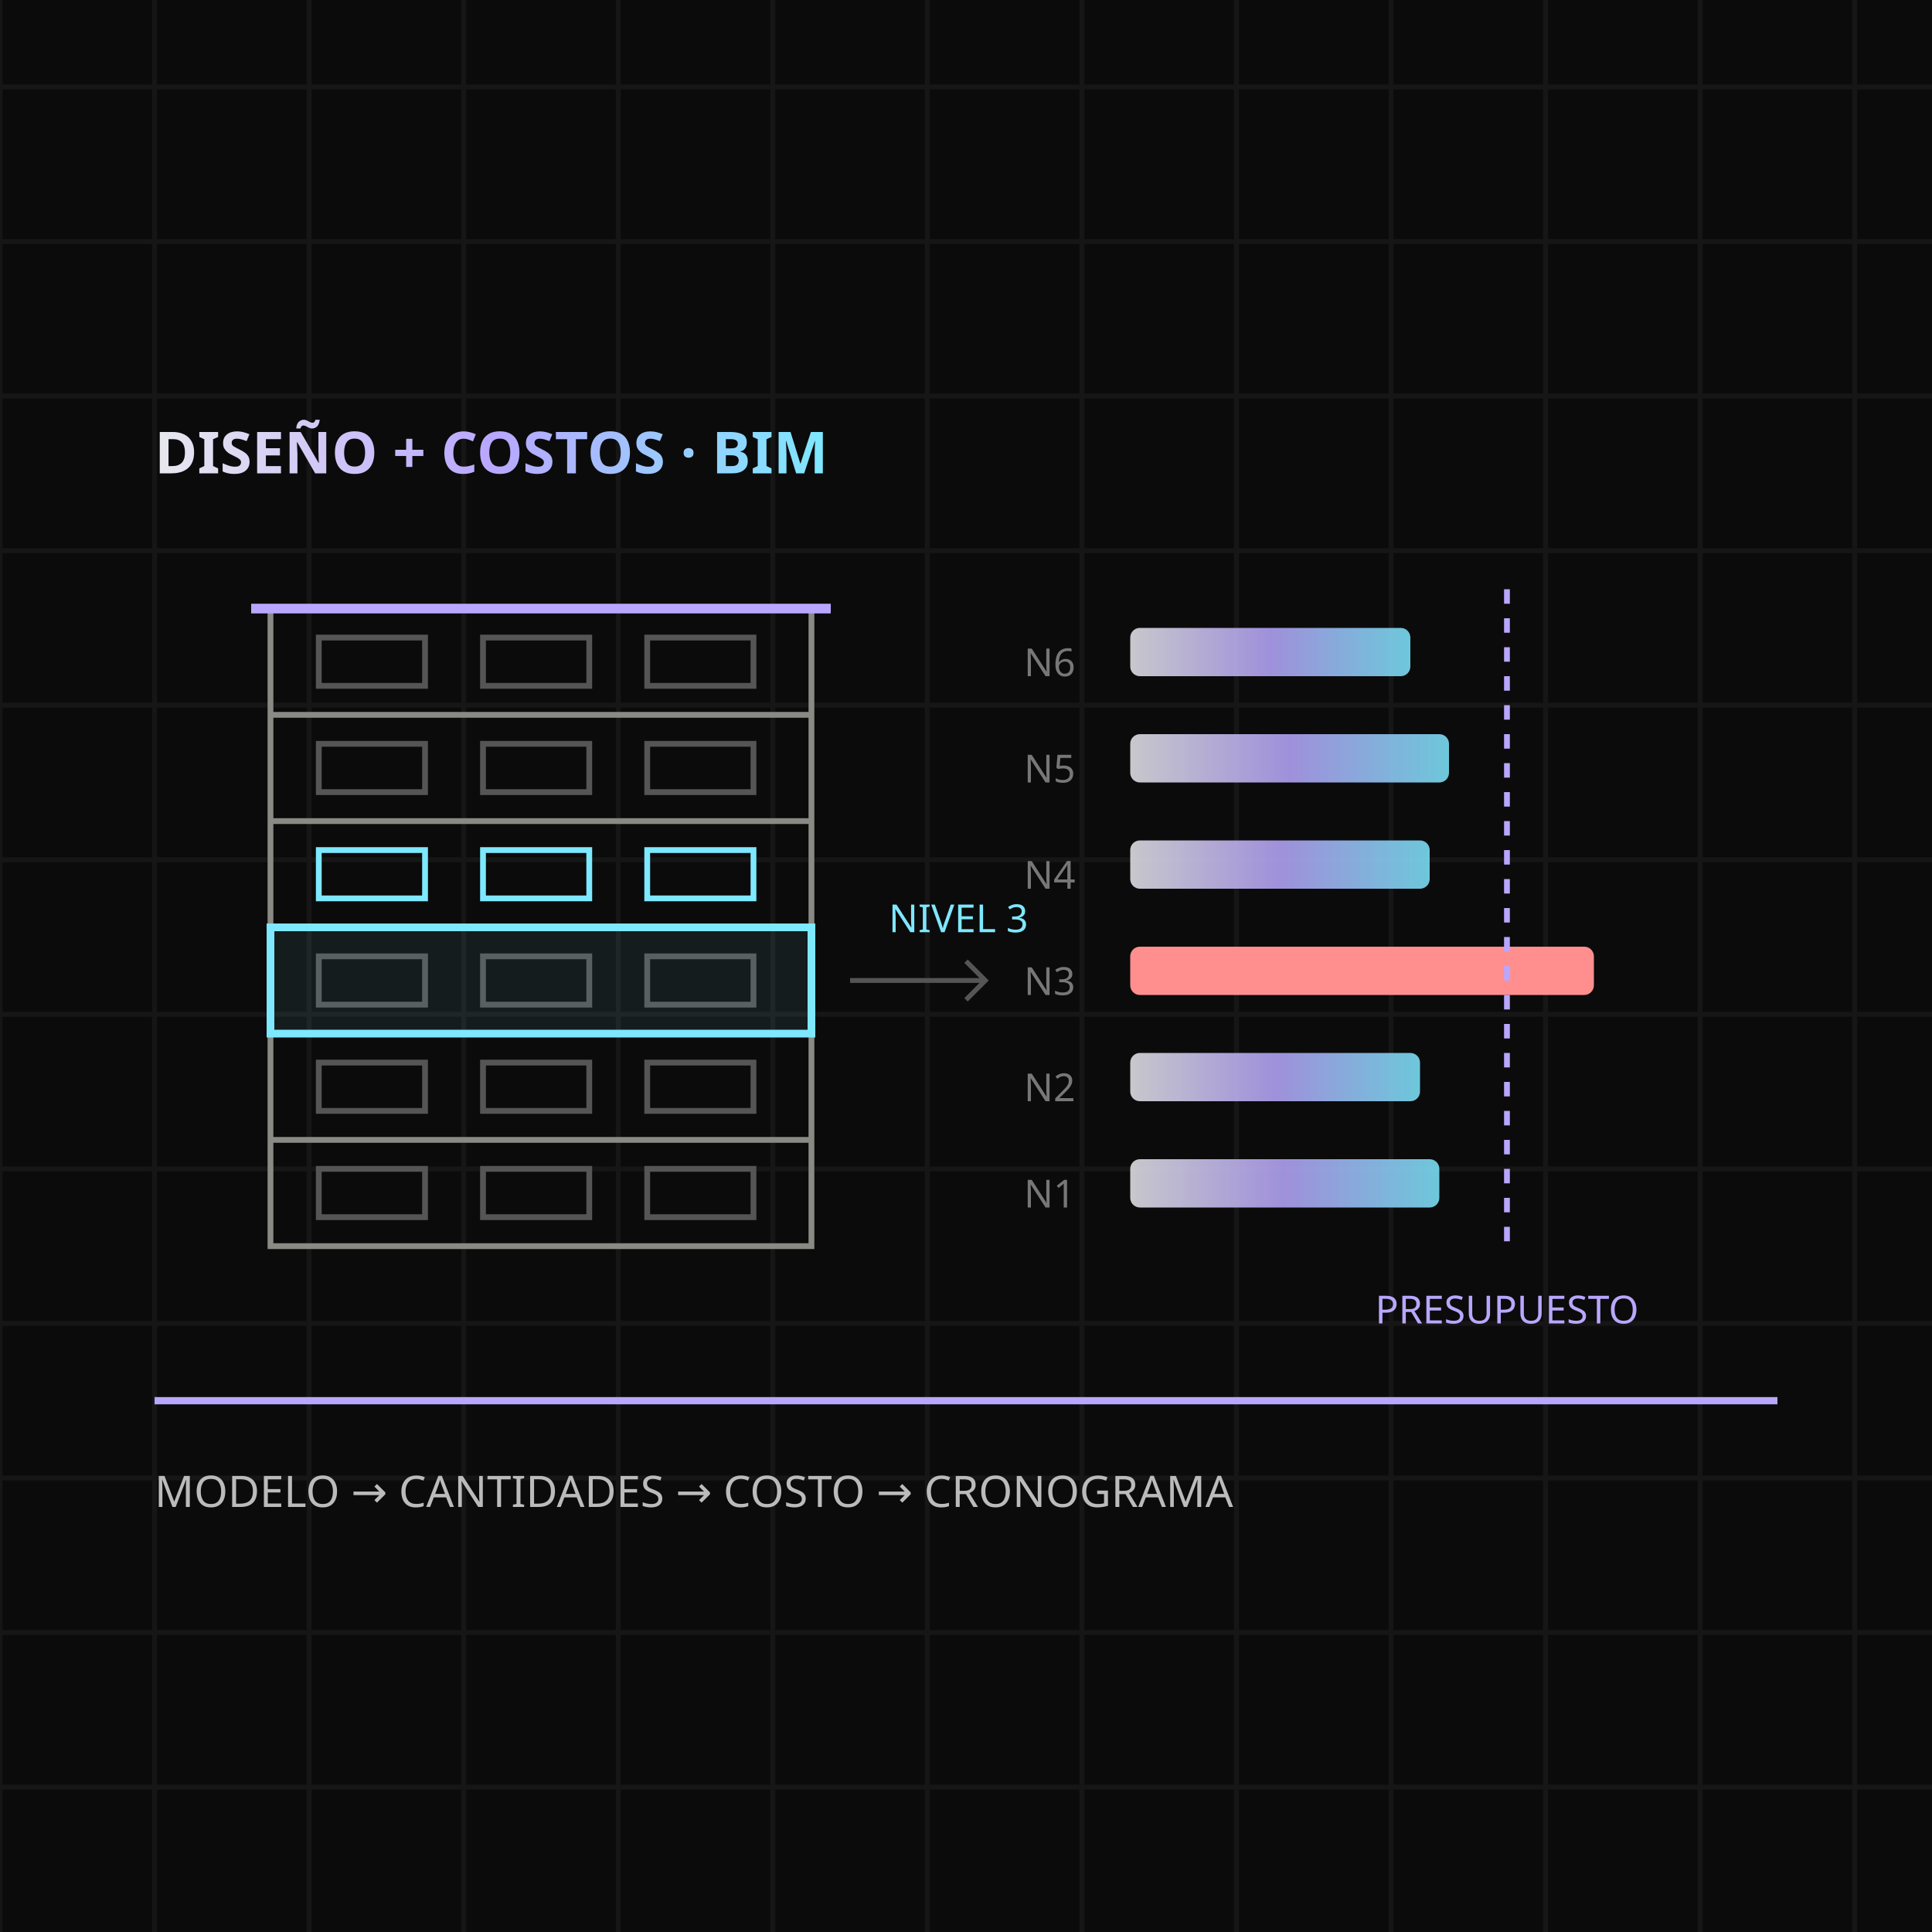
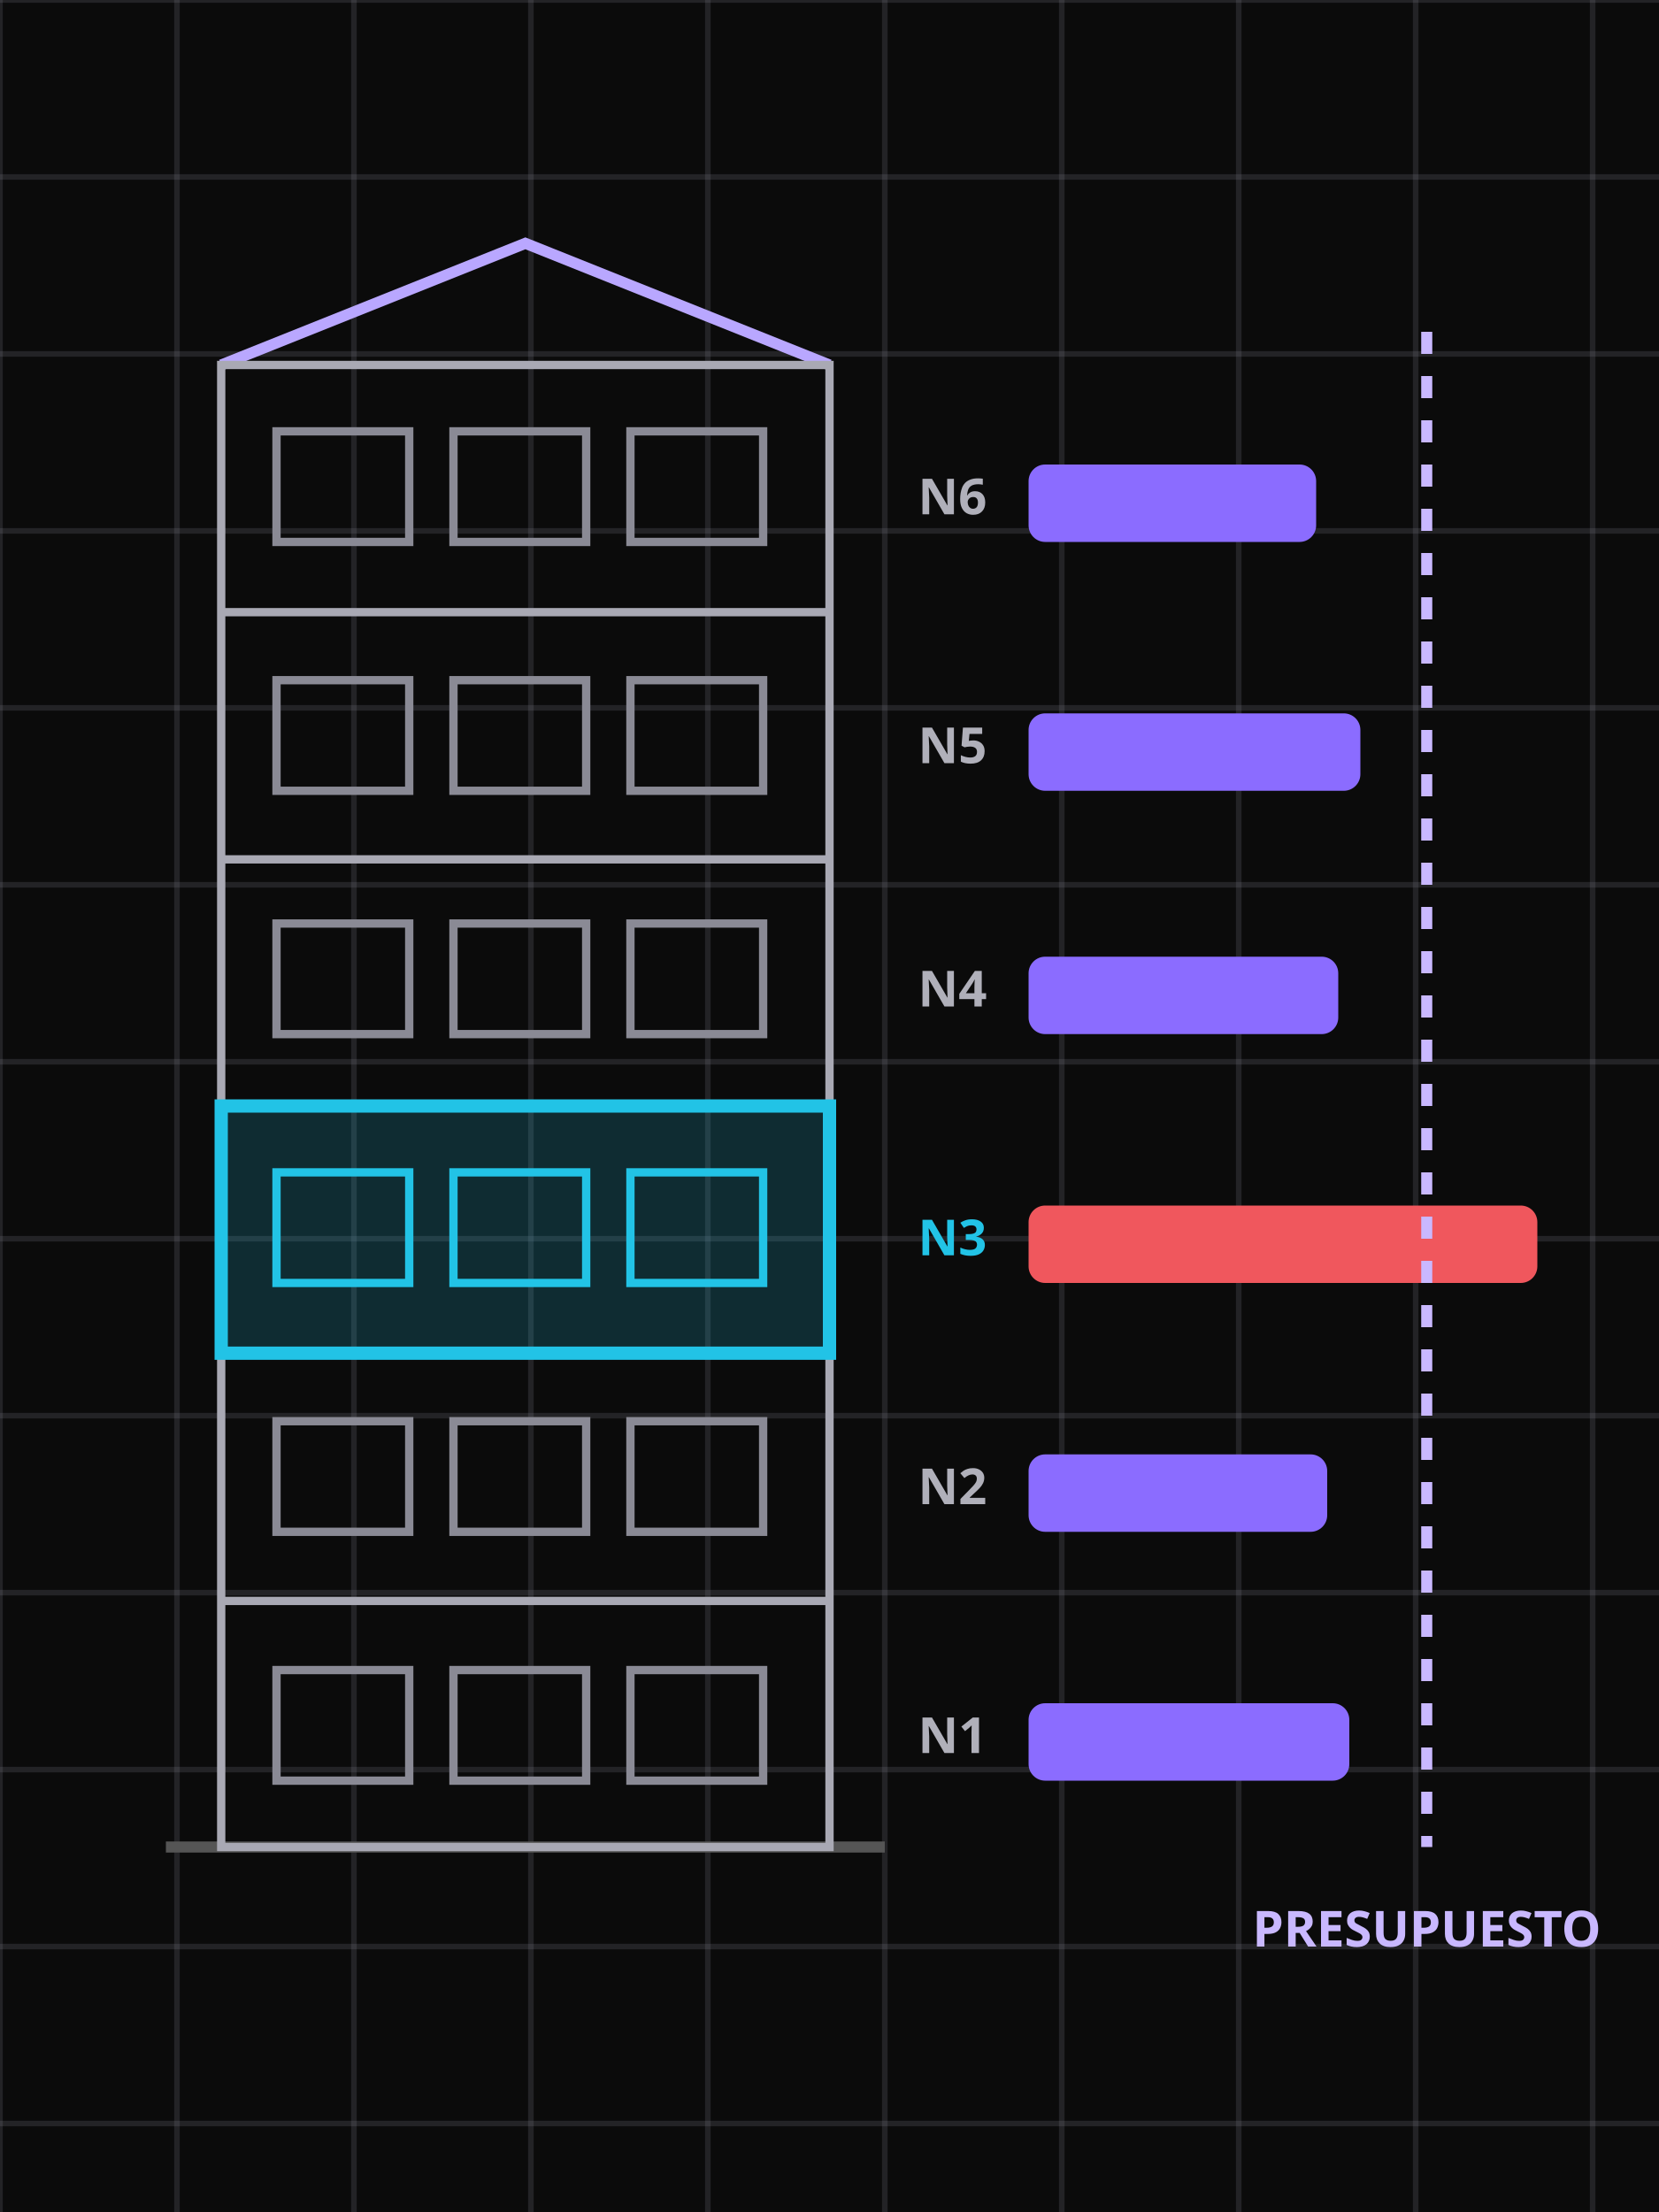
- <svg xmlns="http://www.w3.org/2000/svg" viewBox="0 -50 400 400" role="img" aria-label="Ilustración de un edificio en modelo BIM con el costo de cada nivel frente al presupuesto">
+ <svg xmlns="http://www.w3.org/2000/svg" viewBox="0 0 300 400" role="img" aria-label="Ilustración de un edificio en modelo BIM con el costo de cada nivel frente al presupuesto">
  <defs>
    <linearGradient id="cromo" x1="0" x2="1">
      <stop offset="0" stop-color="#e8e8ee" />
      <stop offset="0.5" stop-color="#b9a7ff" />
      <stop offset="1" stop-color="#7ee8ff" />
    </linearGradient>
  </defs>
-   <rect y="-50" width="400" height="400" fill="#0b0b0b" />
-   <g stroke="#161616" stroke-width="1">
-     <path d="M0 -50V350" />
-     <path d="M32 -50V350" />
-     <path d="M64 -50V350" />
-     <path d="M96 -50V350" />
-     <path d="M128 -50V350" />
-     <path d="M160 -50V350" />
-     <path d="M192 -50V350" />
-     <path d="M224 -50V350" />
-     <path d="M256 -50V350" />
-     <path d="M288 -50V350" />
-     <path d="M320 -50V350" />
-     <path d="M352 -50V350" />
-     <path d="M384 -50V350" />
-     <path d="M0 -64H400" />
-     <path d="M0 -32H400" />
+   <rect class="srv-ilustracion-fondo" width="400" height="400" fill="#0b0b0b" />
+   <g class="srv-ilustracion-reticula" stroke="#74727d" stroke-opacity=".24" stroke-width="1">
+     <path d="M0 0V400" />
+     <path d="M32 0V400" />
+     <path d="M64 0V400" />
+     <path d="M96 0V400" />
+     <path d="M128 0V400" />
+     <path d="M160 0V400" />
+     <path d="M192 0V400" />
+     <path d="M224 0V400" />
+     <path d="M256 0V400" />
+     <path d="M288 0V400" />
+     <path d="M320 0V400" />
+     <path d="M352 0V400" />
+     <path d="M384 0V400" />
    <path d="M0 0H400" />
    <path d="M0 32H400" />
    <path d="M0 64H400" />
    <path d="M0 96H400" />
    <path d="M0 128H400" />
    <path d="M0 160H400" />
    <path d="M0 192H400" />
    <path d="M0 224H400" />
    <path d="M0 256H400" />
    <path d="M0 288H400" />
    <path d="M0 320H400" />
+     <path d="M0 352H400" />
+     <path d="M0 384H400" />
  </g>
-   <g font-family="Montserrat, sans-serif" font-size="11" fill="#999">
-     <text x="32" y="48" fill="url(#cromo)" font-size="12" font-weight="600">DISEÑO + COSTOS · BIM</text>
-     <g fill="none" stroke="#8a8a85" stroke-width="1.2">
-       <rect x="56" y="76" width="112" height="132" />
-       <path d="M56 98H168" />
-       <path d="M56 120H168" />
-       <path d="M56 142H168" />
-       <path d="M56 164H168" />
-       <path d="M56 186H168" />
-       <path d="M52 76H172" stroke="#b9a7ff" stroke-width="2" />
-       <rect x="66" y="82" width="22" height="10" stroke="#555" />
-       <rect x="100" y="82" width="22" height="10" stroke="#555" />
-       <rect x="134" y="82" width="22" height="10" stroke="#555" />
-       <rect x="66" y="104" width="22" height="10" stroke="#555" />
-       <rect x="100" y="104" width="22" height="10" stroke="#555" />
-       <rect x="134" y="104" width="22" height="10" stroke="#555" />
-       <rect x="66" y="126" width="22" height="10" stroke="#7ee8ff" />
-       <rect x="100" y="126" width="22" height="10" stroke="#7ee8ff" />
-       <rect x="134" y="126" width="22" height="10" stroke="#7ee8ff" />
-       <rect x="66" y="148" width="22" height="10" stroke="#555" />
-       <rect x="100" y="148" width="22" height="10" stroke="#555" />
-       <rect x="134" y="148" width="22" height="10" stroke="#555" />
-       <rect x="66" y="170" width="22" height="10" stroke="#555" />
-       <rect x="100" y="170" width="22" height="10" stroke="#555" />
-       <rect x="134" y="170" width="22" height="10" stroke="#555" />
-       <rect x="66" y="192" width="22" height="10" stroke="#555" />
-       <rect x="100" y="192" width="22" height="10" stroke="#555" />
-       <rect x="134" y="192" width="22" height="10" stroke="#555" />
-       <rect x="56" y="142" width="112" height="22" stroke="#7ee8ff" stroke-width="1.6" fill="rgba(126,232,255,0.08)" />
+   <g font-family="Montserrat, sans-serif" fill="#999">
+     <path d="M30 334H160" stroke="#555" stroke-width="2" />
+     <path d="M40 66l55-22 55 22" fill="none" stroke="#b9a7ff" stroke-width="2" />
+     <g fill="none" stroke="#a9a9b4" stroke-width="1.5">
+       <rect x="40" y="66" width="110" height="268" />
+       <path d="M40 110.7H150" />
+       <path d="M40 155.4H150" />
+       <path d="M40 200.1H150" />
+       <path d="M40 244.8H150" />
+       <path d="M40 289.5H150" />
+       <rect x="50" y="78" width="24" height="20" stroke="#8a8a95" />
+       <rect x="82" y="78" width="24" height="20" stroke="#8a8a95" />
+       <rect x="114" y="78" width="24" height="20" stroke="#8a8a95" />
+       <rect x="50" y="123" width="24" height="20" stroke="#8a8a95" />
+       <rect x="82" y="123" width="24" height="20" stroke="#8a8a95" />
+       <rect x="114" y="123" width="24" height="20" stroke="#8a8a95" />
+       <rect x="50" y="167" width="24" height="20" stroke="#8a8a95" />
+       <rect x="82" y="167" width="24" height="20" stroke="#8a8a95" />
+       <rect x="114" y="167" width="24" height="20" stroke="#8a8a95" />
+       <rect x="50" y="212" width="24" height="20" stroke="#22c3e6" />
+       <rect x="82" y="212" width="24" height="20" stroke="#22c3e6" />
+       <rect x="114" y="212" width="24" height="20" stroke="#22c3e6" />
+       <rect x="50" y="257" width="24" height="20" stroke="#8a8a95" />
+       <rect x="82" y="257" width="24" height="20" stroke="#8a8a95" />
+       <rect x="114" y="257" width="24" height="20" stroke="#8a8a95" />
+       <rect x="50" y="302" width="24" height="20" stroke="#8a8a95" />
+       <rect x="82" y="302" width="24" height="20" stroke="#8a8a95" />
+       <rect x="114" y="302" width="24" height="20" stroke="#8a8a95" />
+       <rect x="40" y="200" width="110" height="44.7" stroke="#22c3e6" stroke-width="2.4" fill="rgba(34,195,230,0.18)" />
    </g>
-     <g stroke="#555" stroke-width="1" fill="none">
-       <path d="M176 153H204M200 149l4 4-4 4" />
-     </g>
-     <text x="184" y="143" font-size="8" fill="#7ee8ff">NIVEL 3</text>
-     <g>
-       <text x="212" y="90" font-size="8" fill="#777">N6</text>
-       <rect x="234" y="80" width="58" height="10" rx="2" fill="url(#cromo)" opacity="0.85" />
-       <text x="212" y="112" font-size="8" fill="#777">N5</text>
-       <rect x="234" y="102" width="66" height="10" rx="2" fill="url(#cromo)" opacity="0.85" />
-       <text x="212" y="134" font-size="8" fill="#777">N4</text>
-       <rect x="234" y="124" width="62" height="10" rx="2" fill="url(#cromo)" opacity="0.85" />
-       <text x="212" y="156" font-size="8" fill="#777">N3</text>
-       <rect x="234" y="146" width="96" height="10" rx="2" fill="#ff8f8f" opacity="1" />
-       <text x="212" y="178" font-size="8" fill="#777">N2</text>
-       <rect x="234" y="168" width="60" height="10" rx="2" fill="url(#cromo)" opacity="0.85" />
-       <text x="212" y="200" font-size="8" fill="#777">N1</text>
-       <rect x="234" y="190" width="64" height="10" rx="2" fill="url(#cromo)" opacity="0.85" />
-       <path d="M312 72V210" stroke="#b9a7ff" stroke-width="1.2" stroke-dasharray="3 3" />
-       <text x="312" y="224" font-size="8" text-anchor="middle" fill="#b9a7ff">PRESUPUESTO</text>
-     </g>
-     <path d="M32 240H368" stroke="#b9a7ff" stroke-width="1.5" />
-     <text x="32" y="262" font-size="9" fill="#bbb">MODELO  →  CANTIDADES  →  COSTO  →  CRONOGRAMA</text>
+     <text x="166" y="93" font-size="9" fill="#b0b0ba" font-weight="600">N6</text>
+     <rect x="186" y="84" width="52" height="14" rx="3" fill="#8b6cff" />
+     <text x="166" y="138" font-size="9" fill="#b0b0ba" font-weight="600">N5</text>
+     <rect x="186" y="129" width="60" height="14" rx="3" fill="#8b6cff" />
+     <text x="166" y="182" font-size="9" fill="#b0b0ba" font-weight="600">N4</text>
+     <rect x="186" y="173" width="56" height="14" rx="3" fill="#8b6cff" />
+     <text x="166" y="227" font-size="9" fill="#22c3e6" font-weight="600">N3</text>
+     <rect x="186" y="218" width="92" height="14" rx="3" fill="#f0575d" />
+     <text x="166" y="272" font-size="9" fill="#b0b0ba" font-weight="600">N2</text>
+     <rect x="186" y="263" width="54" height="14" rx="3" fill="#8b6cff" />
+     <text x="166" y="317" font-size="9" fill="#b0b0ba" font-weight="600">N1</text>
+     <rect x="186" y="308" width="58" height="14" rx="3" fill="#8b6cff" />
+     <path d="M258 60V334" stroke="#c9b8ff" stroke-width="2" stroke-dasharray="4 4" />
+     <text x="258" y="352" font-size="9" font-weight="600" text-anchor="middle" fill="#c9b8ff">PRESUPUESTO</text>
  </g>
</svg>
